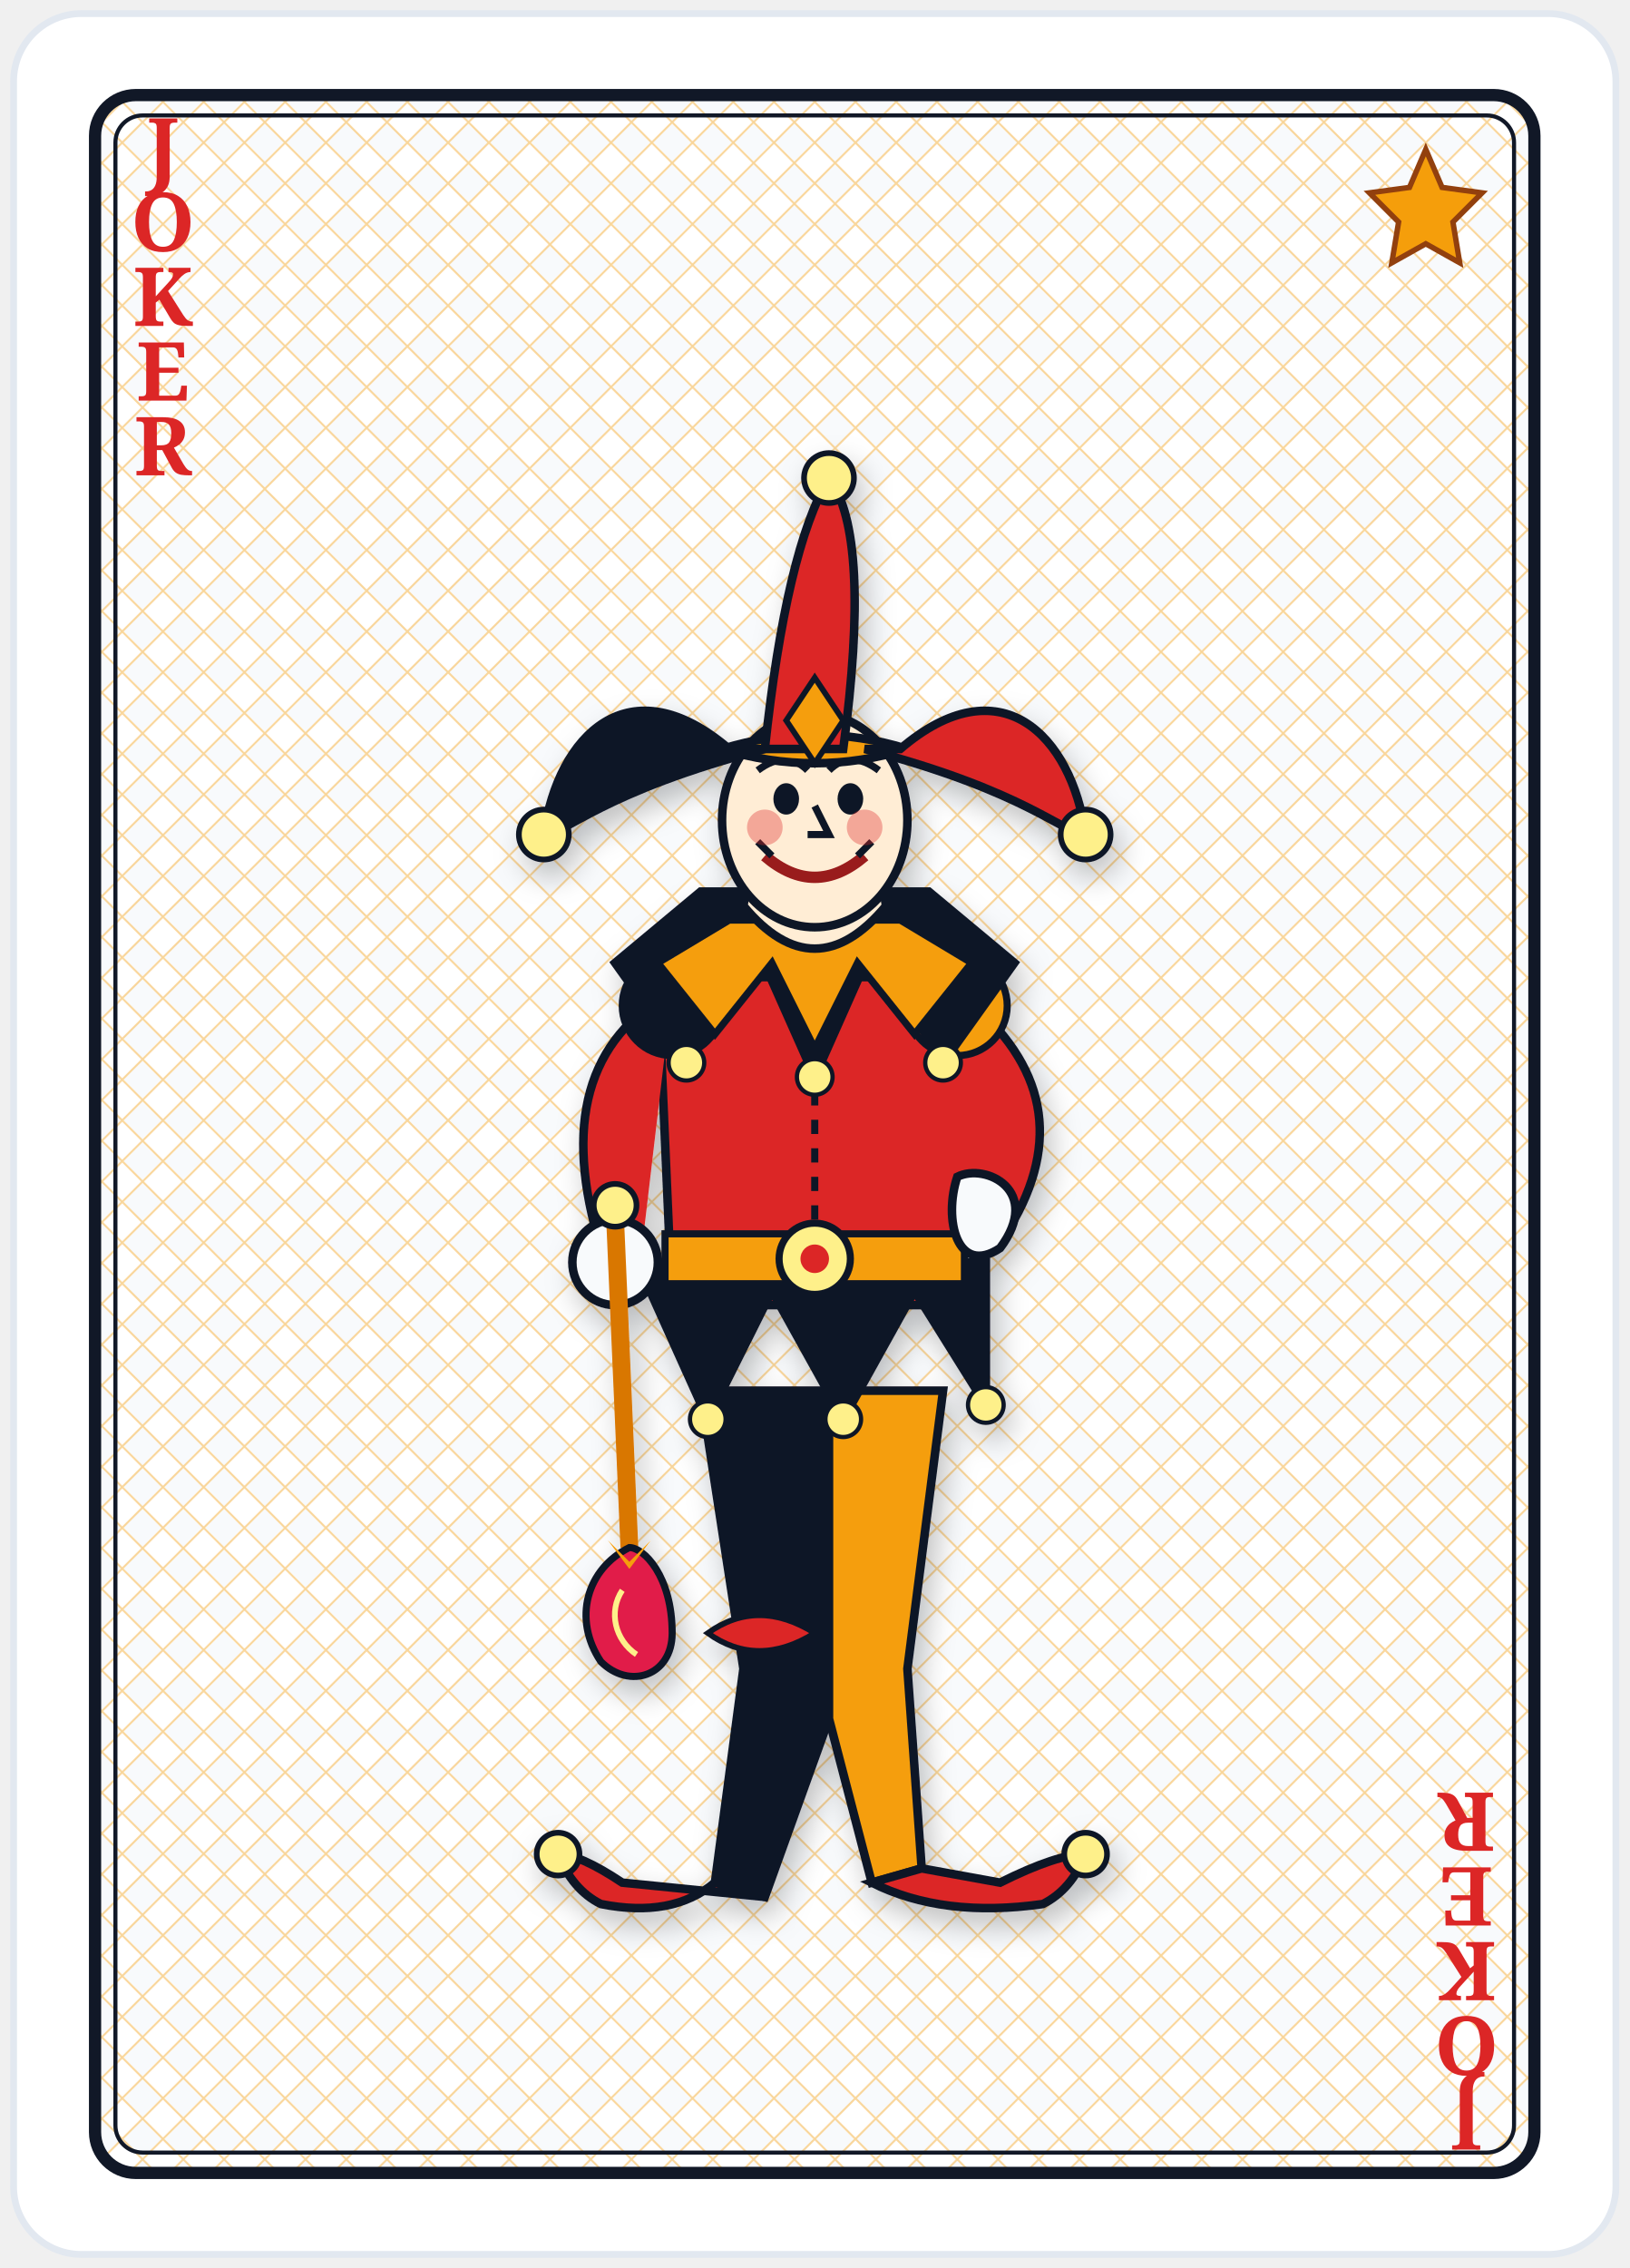
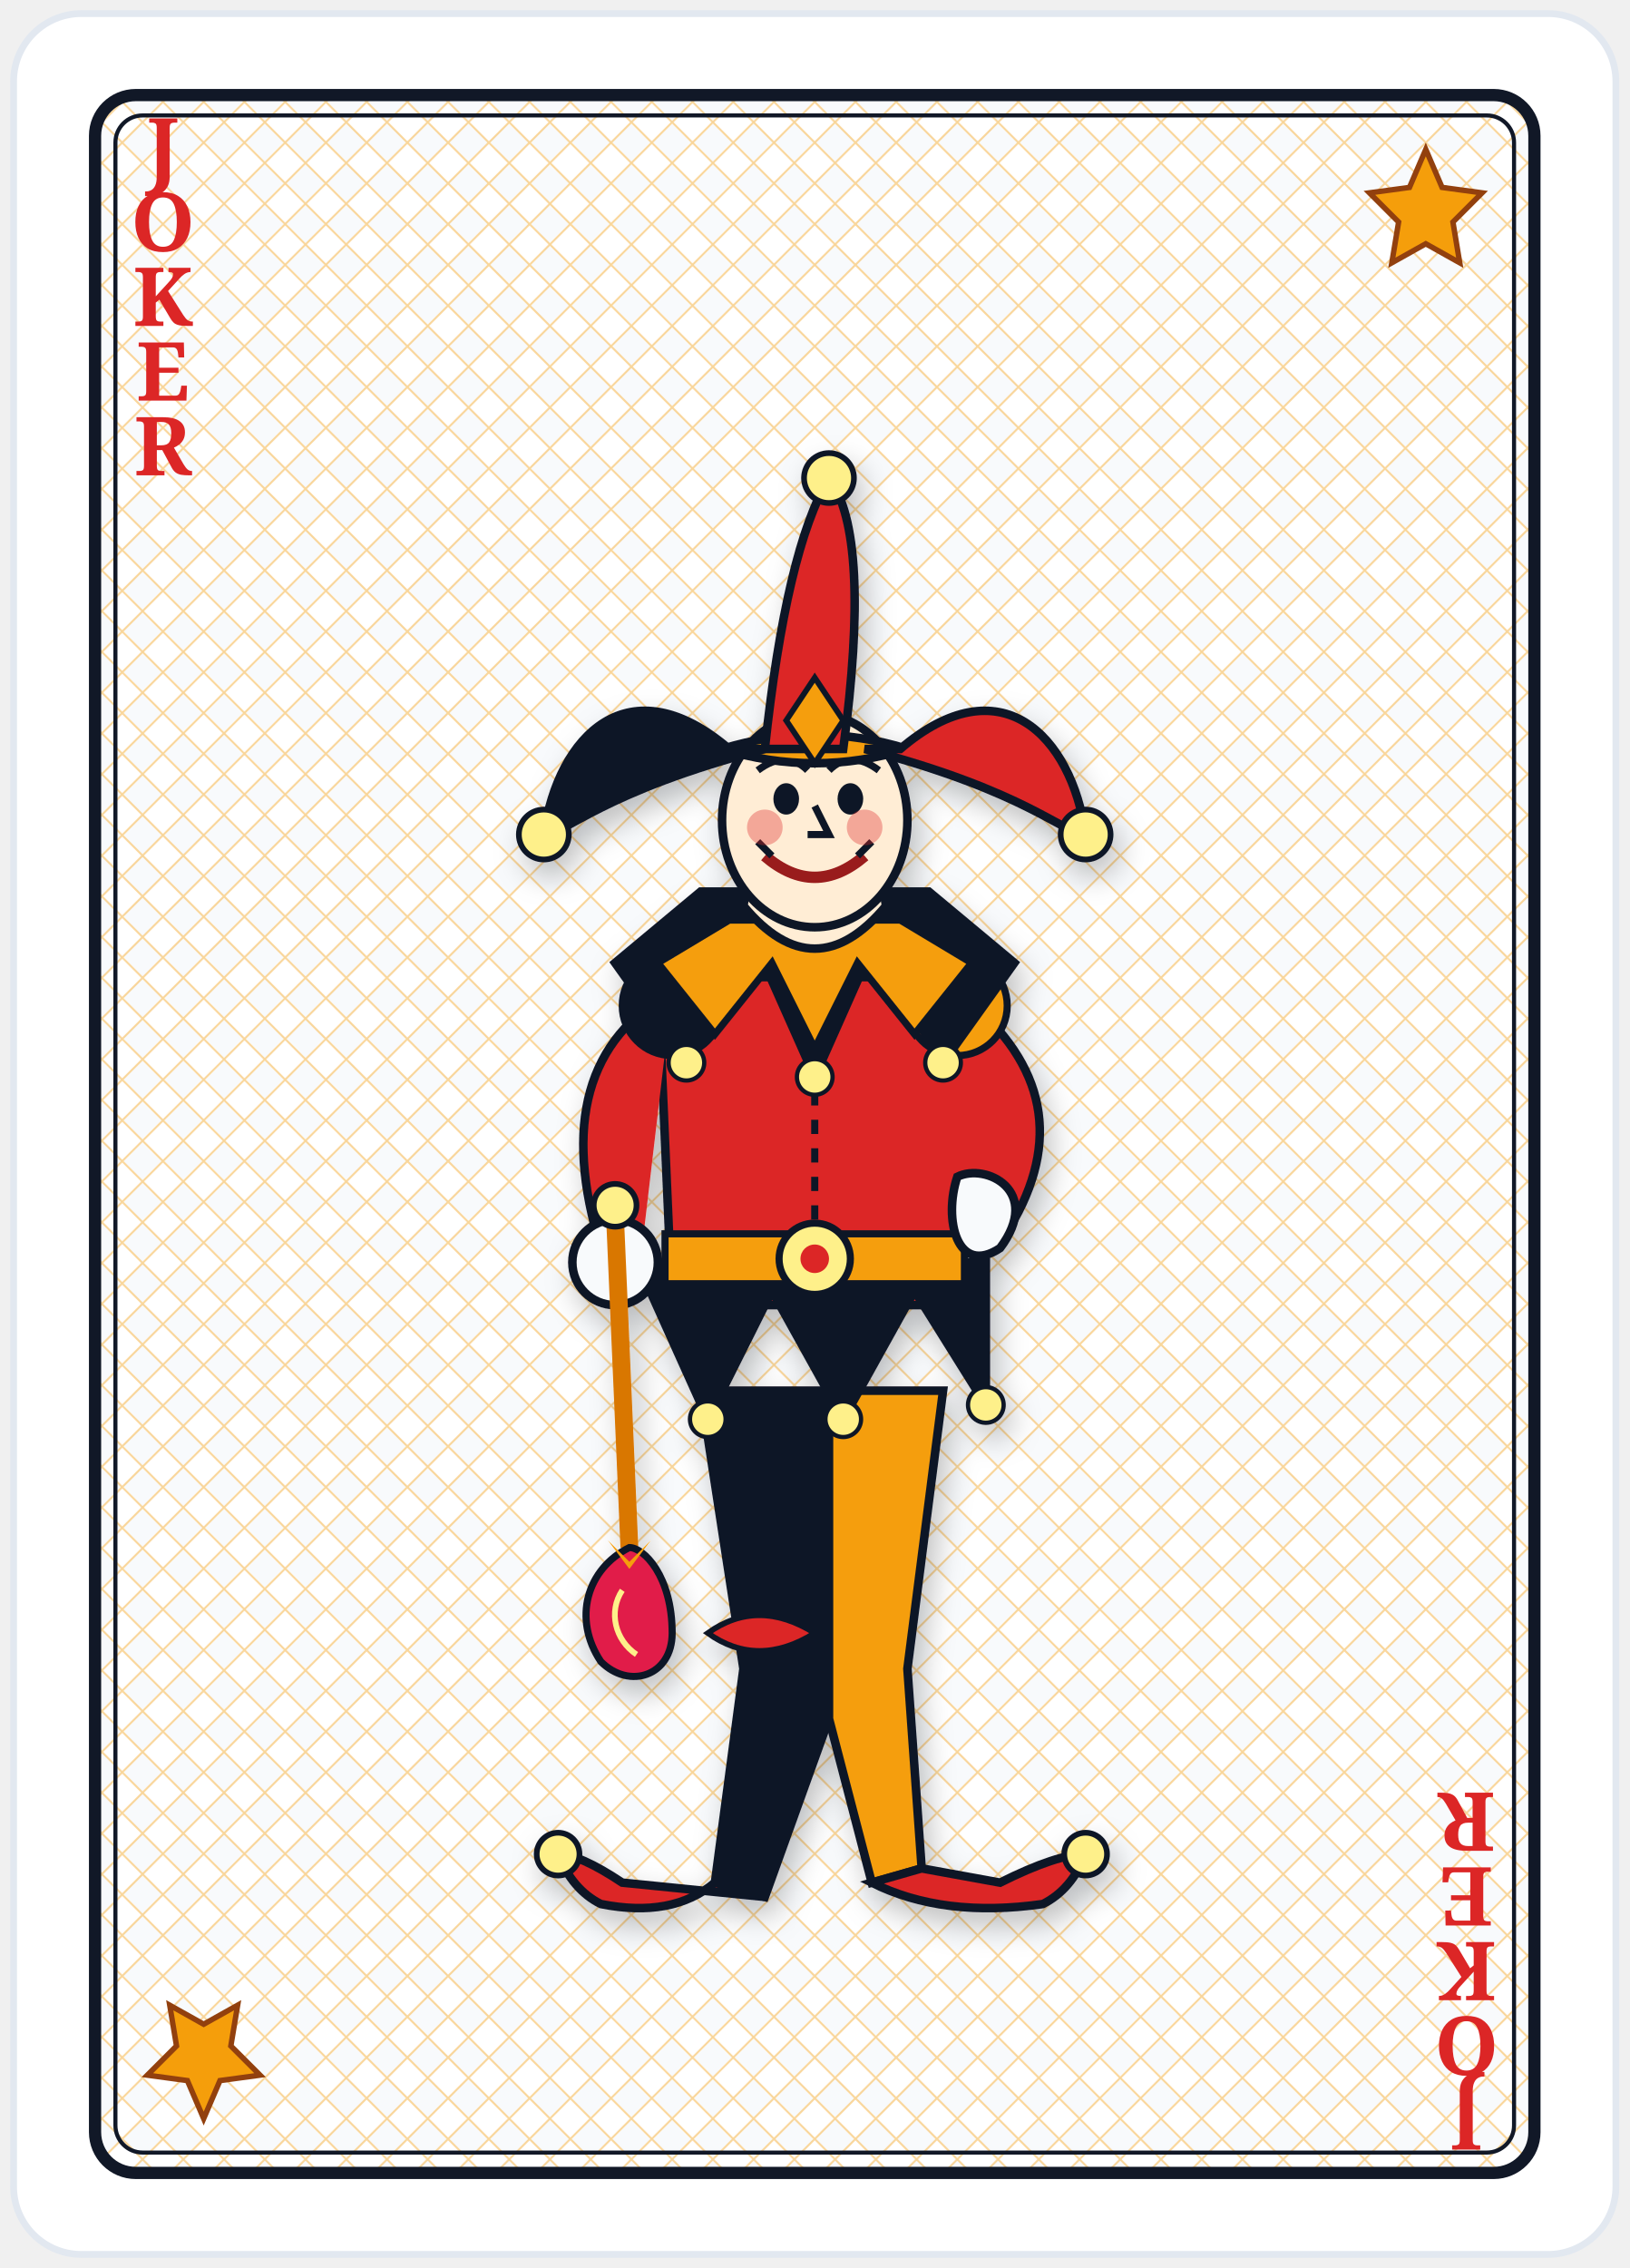
<svg xmlns="http://www.w3.org/2000/svg" viewBox="0 0 240 334" width="100%" height="100%">
  <defs>
    <pattern id="cardPatternColor" width="6" height="6" patternUnits="userSpaceOnUse">
      <path d="M0 3 L3 0 L6 3 L3 6 Z" fill="#f8fafc" stroke="#f59e0b" stroke-width="0.3" stroke-opacity="0.4" />
    </pattern>
    <filter id="jokerShadow" x="-10%" y="-10%" width="120%" height="120%">
      <feDropShadow dx="1" dy="2" stdDeviation="2" flood-color="#000000" flood-opacity="0.25" />
    </filter>
  </defs>
  <rect x="2" y="2" width="236" height="330" rx="10" fill="#ffffff" stroke="#e2e8f0" stroke-width="1" />
  <rect x="14" y="14" width="212" height="306" rx="6" fill="url(#cardPatternColor)" stroke="#111827" stroke-width="1.8" />
  <rect x="17" y="17" width="206" height="300" rx="4" fill="none" stroke="#111827" stroke-width="0.6" />
  <g transform="translate(24, 26)">
    <text x="0" y="0" font-family="'Playfair Display', Georgia, serif" font-size="12" font-weight="800" fill="#dc2626" text-anchor="middle">J</text>
    <text x="0" y="11" font-family="'Playfair Display', Georgia, serif" font-size="12" font-weight="800" fill="#dc2626" text-anchor="middle">O</text>
    <text x="0" y="22" font-family="'Playfair Display', Georgia, serif" font-size="12" font-weight="800" fill="#dc2626" text-anchor="middle">K</text>
    <text x="0" y="33" font-family="'Playfair Display', Georgia, serif" font-size="12" font-weight="800" fill="#dc2626" text-anchor="middle">E</text>
    <text x="0" y="44" font-family="'Playfair Display', Georgia, serif" font-size="12" font-weight="800" fill="#dc2626" text-anchor="middle">R</text>
  </g>
  <g transform="translate(216, 308) rotate(180)">
    <text x="0" y="0" font-family="'Playfair Display', Georgia, serif" font-size="12" font-weight="800" fill="#dc2626" text-anchor="middle">J</text>
    <text x="0" y="11" font-family="'Playfair Display', Georgia, serif" font-size="12" font-weight="800" fill="#dc2626" text-anchor="middle">O</text>
    <text x="0" y="22" font-family="'Playfair Display', Georgia, serif" font-size="12" font-weight="800" fill="#dc2626" text-anchor="middle">K</text>
    <text x="0" y="33" font-family="'Playfair Display', Georgia, serif" font-size="12" font-weight="800" fill="#dc2626" text-anchor="middle">E</text>
    <text x="0" y="44" font-family="'Playfair Display', Georgia, serif" font-size="12" font-weight="800" fill="#dc2626" text-anchor="middle">R</text>
  </g>
  <g transform="translate(210, 30)">
+     <path d="M 0,-8 L 2.4,-2.4 L 8.3,-1.6 L 4,2.7 L 5,8.7 L 0,5.9 L -5,8.7 L -4,2.7 L -8.3,-1.6 L -2.4,-2.4 Z" fill="#f59e0b" stroke="#92400e" stroke-width="0.8" />
+   </g>
+   <g transform="translate(30, 304) rotate(180)">
    <path d="M 0,-8 L 2.4,-2.4 L 8.3,-1.6 L 4,2.7 L 5,8.7 L 0,5.9 L -5,8.7 L -4,2.7 L -8.3,-1.6 L -2.4,-2.4 Z" fill="#f59e0b" stroke="#92400e" stroke-width="0.8" />
  </g>
  <g id="jesterFigure" filter="url(#jokerShadow)" transform="translate(120, 167) scale(1.05)">
    <path d="M -16,36 L -10,75 L -14,105 L -7,107 L 2,82 L 2,36 Z" fill="#111827" stroke="#111827" stroke-width="1.2" />
    <path d="M 2,36 L 2,82 L 8,105 L 15,103 L 13,75 L 18,36 Z" fill="#f59e0b" stroke="#111827" stroke-width="1.2" />
    <path d="M -15,70 Q -8,65 0,70 Q -8,75 -15,70 Z" fill="#dc2626" stroke="#111827" stroke-width="0.8" />
    <path d="M -14,105 Q -20,110 -30,108 Q -34,106 -36,101 Q -33,101 -27,105 L -7,107 Z" fill="#dc2626" stroke="#111827" stroke-width="1.2" />
    <circle cx="-36" cy="101" r="3" fill="#fef08a" stroke="#111827" stroke-width="0.8" />
    <path d="M 8,105 Q 18,110 32,108 Q 36,106 38,101 Q 34,101 26,105 L 15,103 Z" fill="#dc2626" stroke="#111827" stroke-width="1.2" />
    <circle cx="38" cy="101" r="3" fill="#fef08a" stroke="#111827" stroke-width="0.8" />
    <path d="M -22,-22 L 22,-22 L 20,24 L -20,24 Z" fill="#dc2626" stroke="#111827" stroke-width="1.2" />
    <path d="M 0,-22 L 0,24" stroke="#111827" stroke-width="1" stroke-dasharray="2,2" />
    <polygon points="-24,20 -15,40 -6,22 4,40 14,22 24,38 24,18 -24,18" fill="#111827" stroke="#111827" stroke-width="1.2" />
    <circle cx="-15" cy="40" r="2.5" fill="#fef08a" stroke="#111827" stroke-width="0.6" />
    <circle cx="4" cy="40" r="2.5" fill="#fef08a" stroke="#111827" stroke-width="0.6" />
    <circle cx="24" cy="38" r="2.5" fill="#fef08a" stroke="#111827" stroke-width="0.6" />
    <rect x="-21" y="14" width="42" height="7" fill="#f59e0b" stroke="#111827" stroke-width="1" />
    <circle cx="0" cy="17.5" r="5" fill="#fef08a" stroke="#111827" stroke-width="1" />
    <circle cx="0" cy="17.5" r="2" fill="#dc2626" />
    <path d="M 20,-20 Q 38,-6 28,12 L 20,10" fill="#dc2626" stroke="#111827" stroke-width="1.2" />
    <circle cx="20" cy="-18" r="7" fill="#f59e0b" stroke="#111827" stroke-width="1" />
    <path d="M 20,6 C 24,4 32,8 26,16 C 20,20 18,12 20,6 Z" fill="#f8fafc" stroke="#111827" stroke-width="1.2" />
    <path d="M -20,-20 Q -38,-10 -30,16 L -24,14" fill="#dc2626" stroke="#111827" stroke-width="1.2" />
    <circle cx="-20" cy="-18" r="7" fill="#111827" stroke="#111827" stroke-width="1" />
    <ellipse cx="-28" cy="18" rx="6" ry="6" fill="#f8fafc" stroke="#111827" stroke-width="1.2" />
    <line x1="-28" y1="12" x2="-26" y2="58" stroke="#d97706" stroke-width="2.5" />
    <circle cx="-28" cy="10" r="3" fill="#fef08a" stroke="#111827" stroke-width="0.8" />
    <g transform="translate(-26, 62)">
      <path d="M 0,-4 C -6,-1 -8,6 -4,12 C 0,16 6,14 6,8 C 6,0 2,-4 0,-4 Z" fill="#e11d48" stroke="#111827" stroke-width="1" />
      <path d="M -1,2 C -3,5 -2,9 1,11" stroke="#fef08a" stroke-width="0.8" fill="none" />
      <polygon points="-3,-5 0,-1 3,-5 0,-2" fill="#f59e0b" />
    </g>
    <polygon points="-28,-24 -18,-10 -8,-26 0,-8 8,-26 18,-10 28,-24 16,-34 -16,-34" fill="#111827" stroke="#111827" stroke-width="1.2" />
    <polygon points="-22,-24 -14,-14 -6,-24 0,-12 6,-24 14,-14 22,-24 12,-30 -12,-30" fill="#f59e0b" stroke="#111827" stroke-width="1" />
    <circle cx="-18" cy="-10" r="2.5" fill="#fef08a" stroke="#111827" stroke-width="0.6" />
    <circle cx="0" cy="-8" r="2.5" fill="#fef08a" stroke="#111827" stroke-width="0.6" />
    <circle cx="18" cy="-10" r="2.5" fill="#fef08a" stroke="#111827" stroke-width="0.6" />
    <path d="M -10,-32 Q 0,-20 10,-32 L 8,-44 L -8,-44 Z" fill="#ffedd5" stroke="#111827" stroke-width="1.2" />
    <ellipse cx="0" cy="-44" rx="13" ry="15" fill="#ffedd5" stroke="#111827" stroke-width="1.2" />
    <ellipse cx="-4" cy="-47" rx="1.8" ry="2.2" fill="#111827" />
    <ellipse cx="5" cy="-47" rx="1.8" ry="2.2" fill="#111827" />
    <path d="M -8,-51 Q -4,-54 -1,-51" fill="none" stroke="#111827" stroke-width="1" />
    <path d="M 2,-51 Q 5,-54 9,-51" fill="none" stroke="#111827" stroke-width="1" />
    <path d="M 0,-46 L 2,-42 L -1,-42" fill="none" stroke="#111827" stroke-width="1" />
    <path d="M -7,-39 Q 0,-33 7,-39" fill="none" stroke="#991b1b" stroke-width="1.6" />
    <path d="M -8,-41 L -6,-39" stroke="#111827" stroke-width="1" />
    <path d="M 8,-41 L 6,-39" stroke="#111827" stroke-width="1" />
    <circle cx="-7" cy="-43" r="2.5" fill="#dc2626" opacity="0.35" />
    <circle cx="7" cy="-43" r="2.5" fill="#dc2626" opacity="0.35" />
    <path d="M -13,-54 Q 0,-50 13,-54 Q 0,-58 -13,-54 Z" fill="#f59e0b" stroke="#111827" stroke-width="1.2" />
    <path d="M -7,-54 Q -4,-82 2,-92 Q 8,-84 4,-54 Z" fill="#dc2626" stroke="#111827" stroke-width="1.2" />
    <circle cx="2" cy="-92" r="3.5" fill="#fef08a" stroke="#111827" stroke-width="0.8" />
    <path d="M -12,-54 C -26,-66 -36,-56 -38,-42 C -35,-42 -30,-48 -7,-54 Z" fill="#111827" stroke="#111827" stroke-width="1.2" />
    <circle cx="-38" cy="-42" r="3.5" fill="#fef08a" stroke="#111827" stroke-width="0.8" />
    <path d="M 12,-54 C 26,-66 36,-56 38,-42 C 35,-42 30,-48 7,-54 Z" fill="#dc2626" stroke="#111827" stroke-width="1.2" />
    <circle cx="38" cy="-42" r="3.5" fill="#fef08a" stroke="#111827" stroke-width="0.8" />
    <polygon points="0,-64 4,-58 0,-52 -4,-58" fill="#f59e0b" stroke="#111827" stroke-width="0.8" />
  </g>
</svg>
